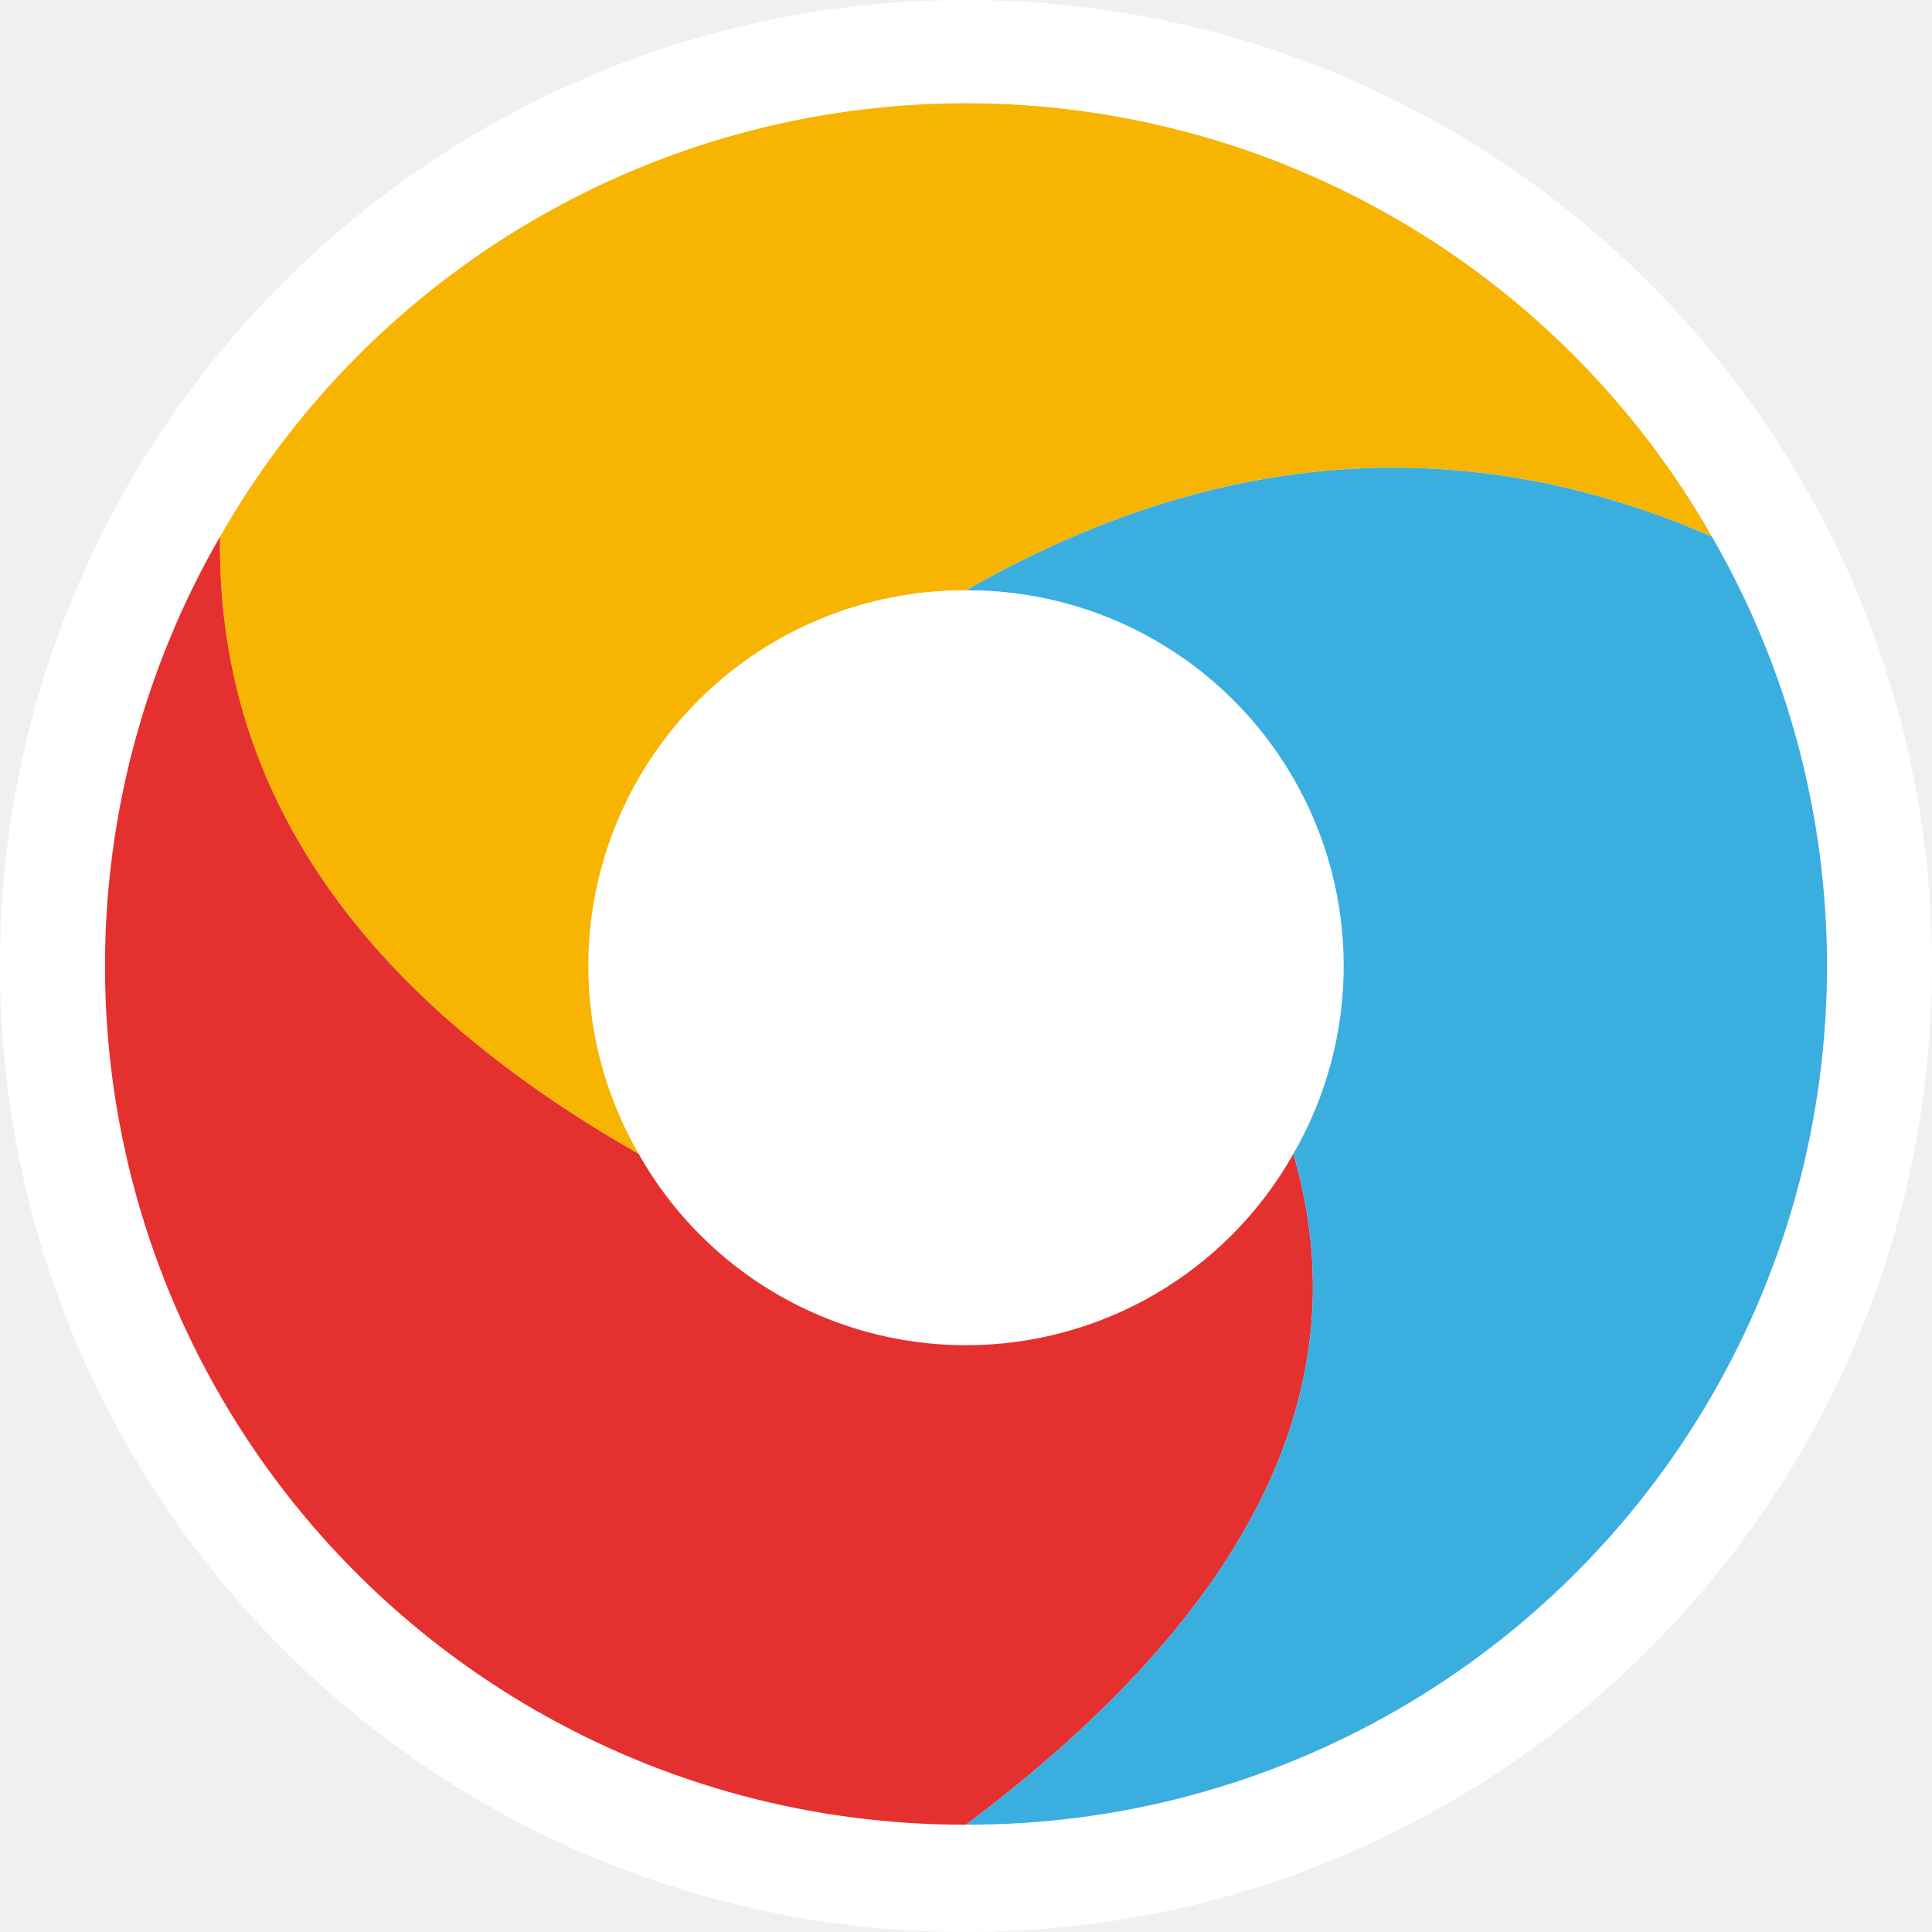
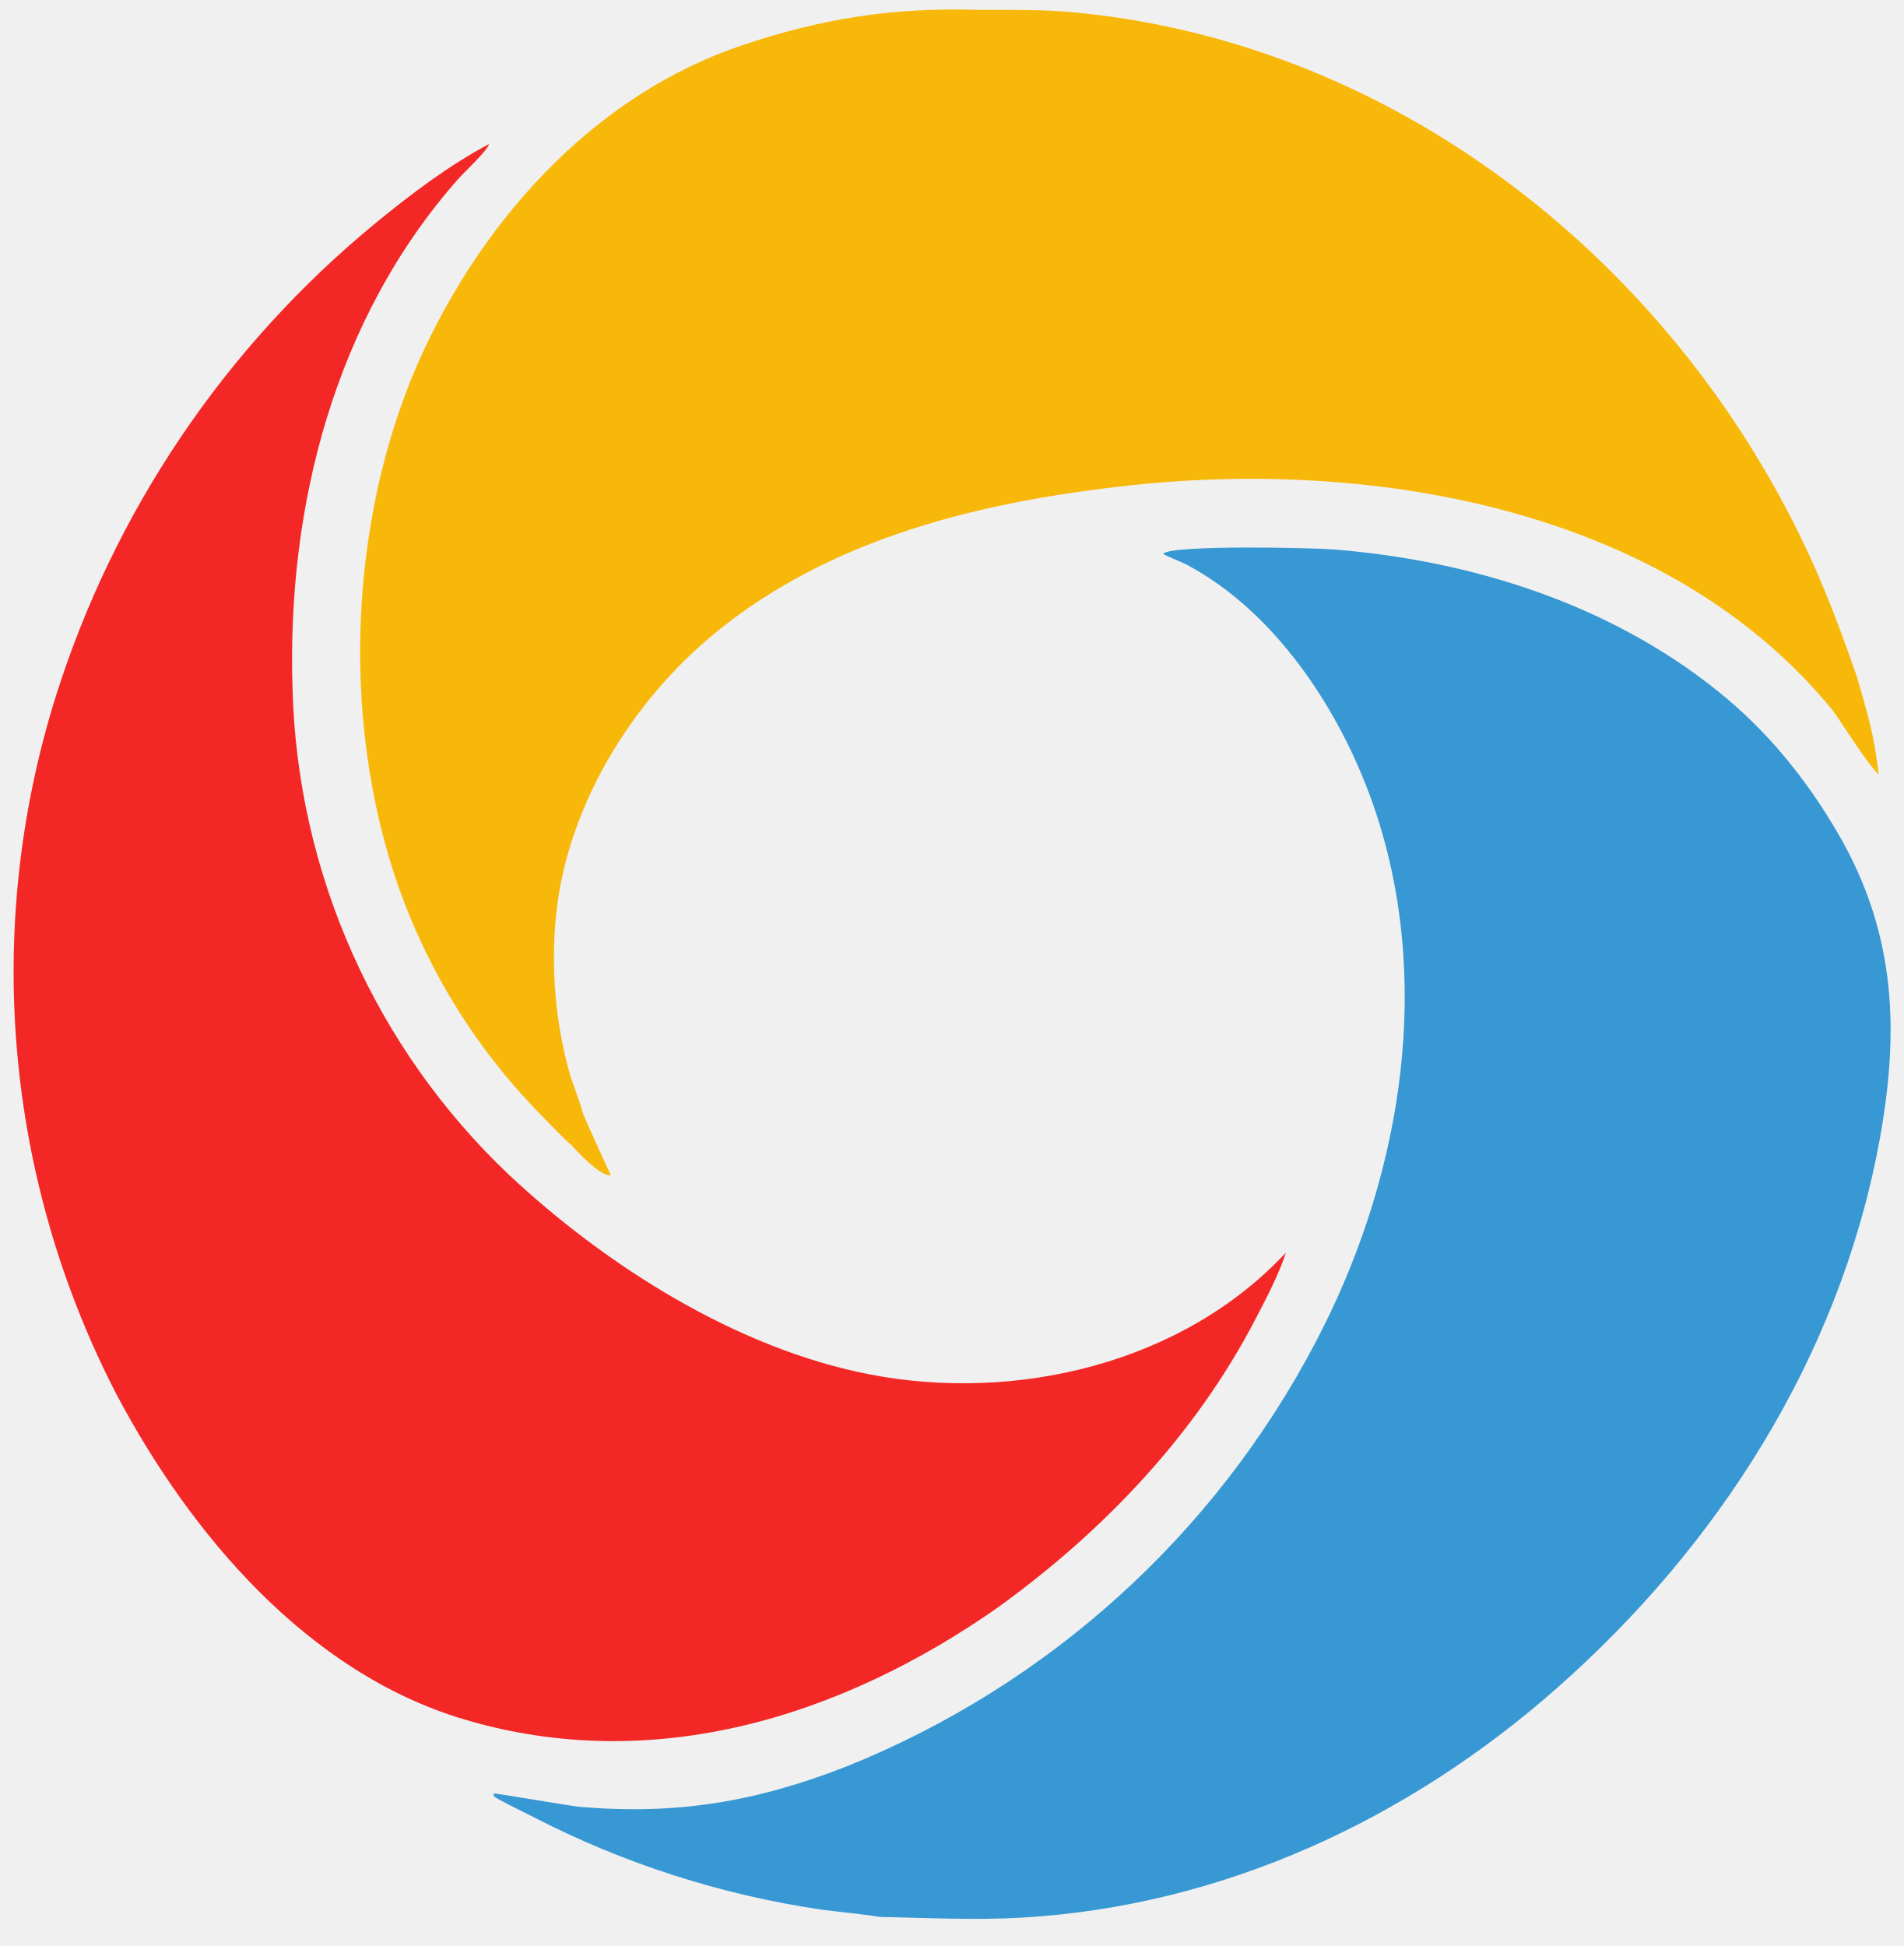
- <svg xmlns="http://www.w3.org/2000/svg" width="36" height="36" viewBox="0 0 36 36" fill="none">
-   <circle cx="18" cy="18" r="18" fill="white" />
-   <path d="M 4.1 10 A 16 16 0 0 1 31.9 10 Q 25 7 18 11 A 7 7 0 0 0 11.9 21.5 Q 4 17 4.1 10 Z" fill="#F7B400" />
-   <path d="M 18 34 A 16 16 0 0 1 4.1 10 Q 4 17 11.9 21.5 A 7 7 0 0 0 24.1 21.5 Q 26 28 18 34 Z" fill="#E53030" />
-   <path d="M 31.9 10 A 16 16 0 0 1 18 34 Q 26 28 24.1 21.5 A 7 7 0 0 0 18 11 Q 25 7 31.9 10 Z" fill="#3BAEE0" />
-   <circle cx="18" cy="18" r="7" fill="white" />
+ <svg xmlns="http://www.w3.org/2000/svg" version="1.1" viewBox="0 0 1256 1284">
+   <path fill="#F8B809" d="M 376.944 755.412 C 373.348 752.73 360.499 739.334 356.569 735.278 C 315.015 692.959 283.199 642.08 263.341 586.194 C 223.524 474.081 230.178 333.646 281.732 226.63 C 324.026 138.836 395.332 61.856 489.07 30.081 C 541.735 12.229 589.342 4.82 644.655 6.505 C 665.169 6.68 685.901 6.107 706.342 7.944 C 910.778 26.314 1086.91 159.588 1180.44 339.178 C 1199.37 375.523 1211.45 407.214 1224.96 445.811 C 1232.7 472.8 1236.41 483.814 1239.56 511.177 C 1229.7 500.601 1218.21 481.378 1209.37 468.894 C 1101.05 335.94 907.43 302.673 745.435 320.298 C 648.264 330.87 549.065 354.36 471.733 417.739 C 416.525 463.08 374.022 532.259 366.849 604.245 C 363.471 638.42 366.321 672.924 375.261 706.082 C 377.834 715.525 382.371 725.707 384.69 734.748 C 386.561 739.749 403.063 775.735 403.065 775.424 C 396.65 776.746 381.129 760.257 376.944 755.412 z" />
+   <path fill="#3798D4" d="M 541.636 1259.96 C 475.536 1250.18 411.497 1229.58 352.088 1199 C 347.442 1196.63 328.442 1187.4 325.737 1185.14 L 325.794 1183.38 C 326.912 1183.03 376.389 1191.69 383.032 1192.24 C 447.016 1197.56 499.097 1188.87 559.347 1165.21 C 691.636 1111.8 800.729 1013.25 867.278 887.058 C 922.673 782.499 945.387 656.29 909.605 541.722 C 889.134 476.18 844.812 405.148 782.483 372.309 C 779.36 370.664 768.572 366.663 767.424 365.263 C 774.008 359.378 866.112 361.426 880.217 362.543 C 971.16 369.888 1061.97 398.478 1133.77 456.298 C 1166.32 482.504 1191.8 514.025 1212.68 549.841 C 1251.69 616.788 1253.47 682.435 1239.34 756.555 C 1212.68 896.305 1133.54 1020.06 1027.57 1113.55 C 928.969 1200.72 806.41 1257.61 674.575 1265.26 C 643.482 1267.07 611.555 1265.46 580.455 1264.79 C 568.965 1262.94 553.615 1261.51 541.636 1259.96 z" />
+   <path fill="#F32826" d="M 322.676 95.047 C 321.779 99.203 306.424 113.472 302.619 117.767 C 220.807 210.124 189.218 334.128 193.005 454.081 C 196.068 575.829 247.455 691.354 335.823 775.156 C 400.205 835.442 486.35 889.926 573.849 906.856 C 670.269 925.512 780.077 899.848 848.416 826.532 C 843.83 840.938 835.165 857.306 828.143 870.788 C 788.381 947.125 727.901 1010.41 658.467 1060.58 C 555.013 1133.06 430.956 1171.54 306.448 1134.54 C 203.006 1103.81 125.786 1012.3 76.939 920.189 C 3.468 778.298 -11.077 613.156 36.461 460.607 C 74.952 337.639 148.541 228.6 248.177 146.899 C 270.688 128.389 296.789 108.716 322.676 95.047 z" />
</svg>
